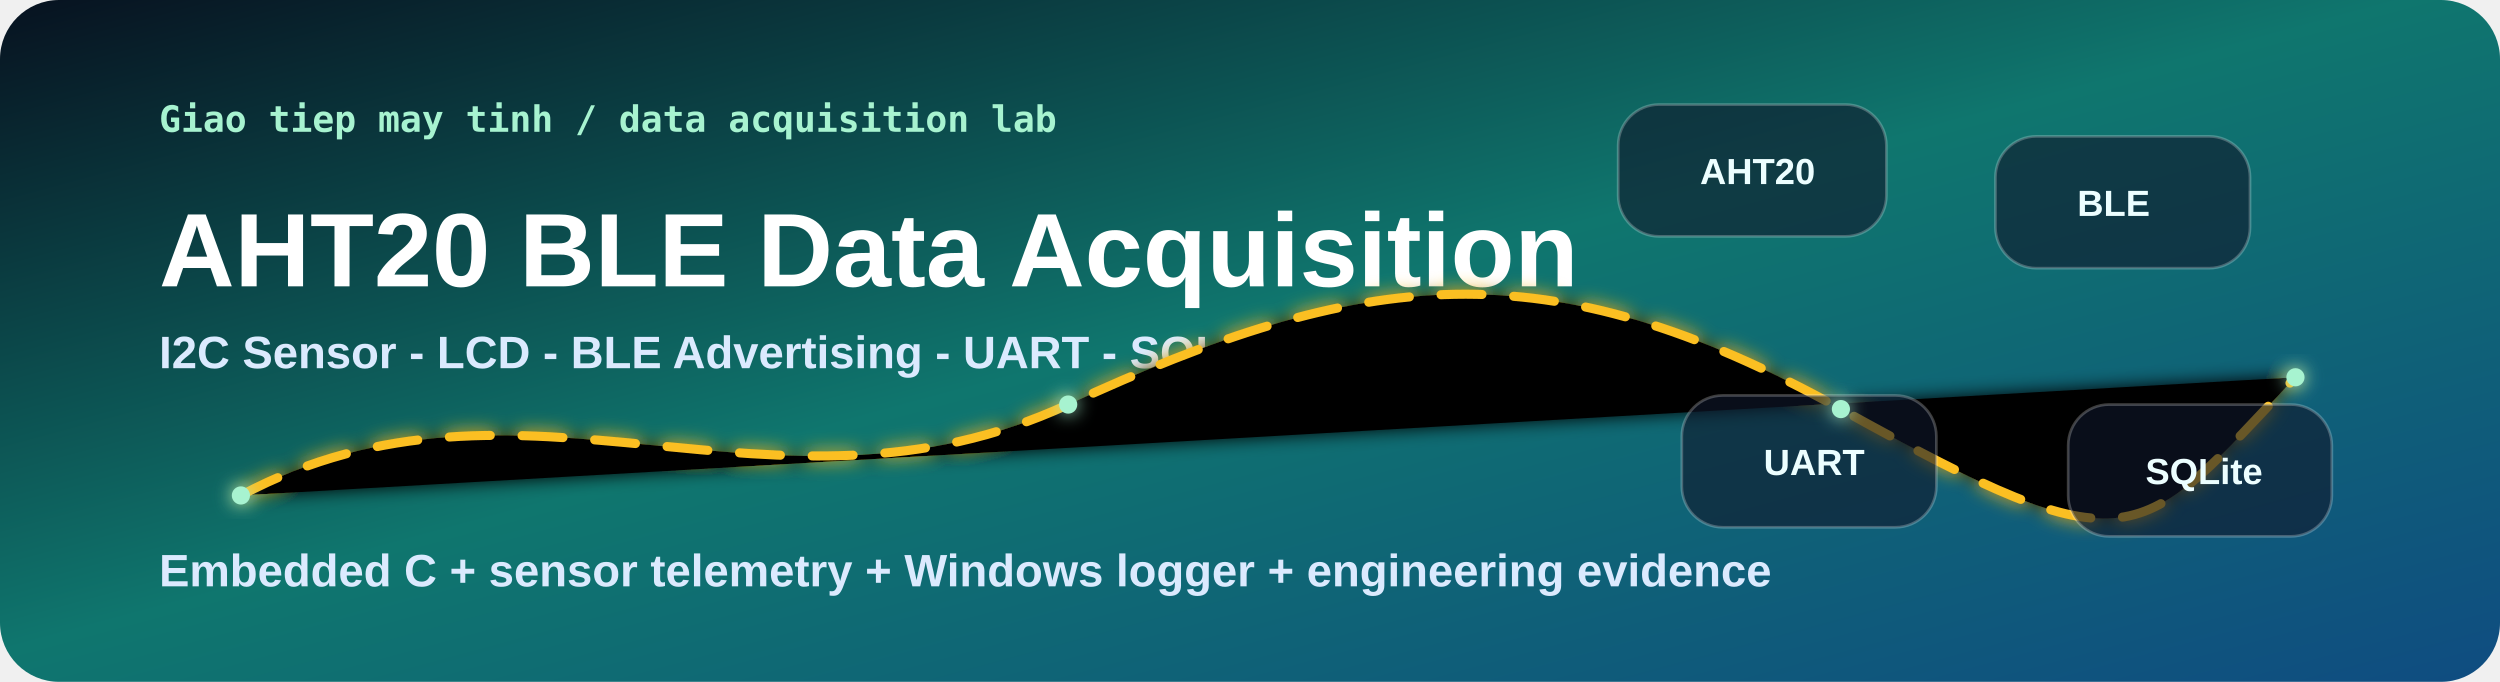
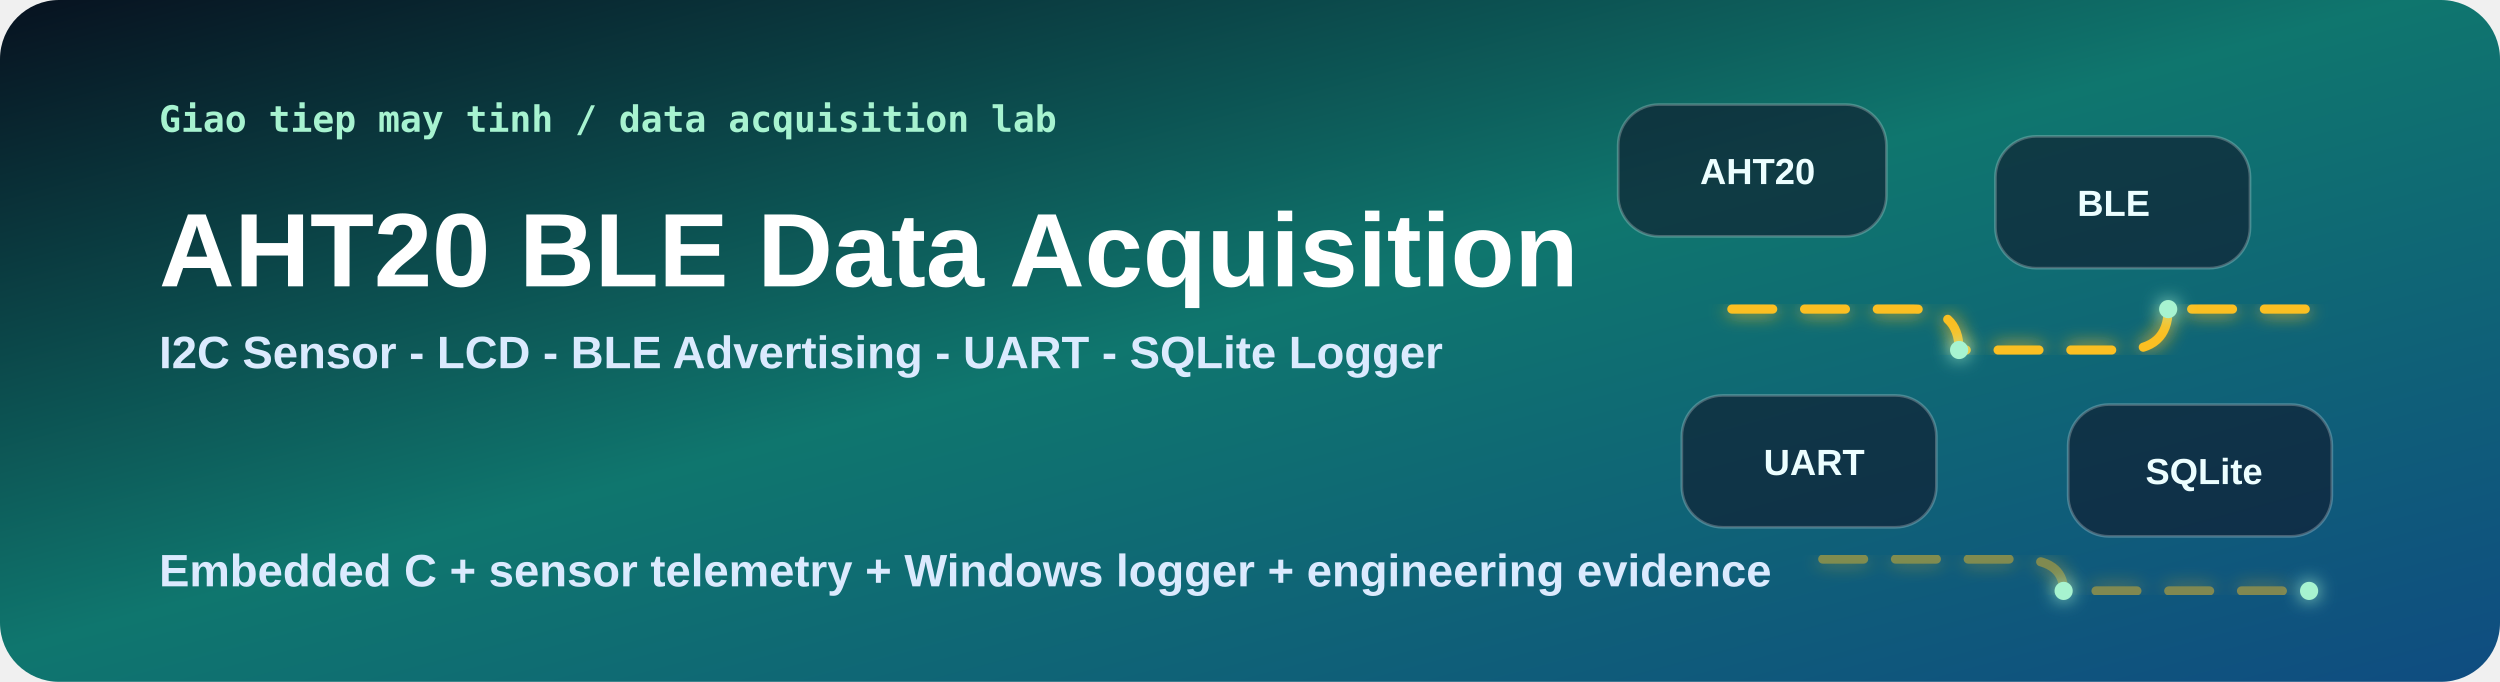
<svg xmlns="http://www.w3.org/2000/svg" width="1100" height="300" viewBox="0 0 1100 300" role="img" aria-labelledby="title desc">
  <defs>
    <linearGradient id="bg" x1="0" y1="0" x2="1" y2="1">
      <stop offset="0%" stop-color="#07111f" />
      <stop offset="48%" stop-color="#0f766e" />
      <stop offset="100%" stop-color="#0f4c81" />
    </linearGradient>
    <filter id="glow">
      <feGaussianBlur stdDeviation="4" result="blur" />
      <feMerge>
        <feMergeNode in="blur" />
        <feMergeNode in="SourceGraphic" />
      </feMerge>
    </filter>
    <style>
      @keyframes dash { to { stroke-dashoffset: -170; } }
      @keyframes float { 0%,100% { transform: translateY(0); opacity: .8; } 50% { transform: translateY(-10px); opacity: 1; } }
      @keyframes pulse { 0%,100% { opacity:.35; r:4; } 50% { opacity:1; r:8; } }
      .title { font: 800 46px Segoe UI, Arial, sans-serif; fill: #ffffff; letter-spacing: 0; }
      .sub { font: 650 20px Segoe UI, Arial, sans-serif; fill: #dbeafe; letter-spacing: 0; }
      .mono { font: 700 16px Consolas, monospace; fill: #a7f3d0; }
      .card { fill: rgba(15,23,42,.62); stroke: rgba(255,255,255,.24); stroke-width: 1.2; }
      .label { font: 700 16px Segoe UI, Arial, sans-serif; fill: #ecfeff; }
-       .wire { stroke: #fbbf24; stroke-width: 4; stroke-linecap: round; stroke-dasharray: 18 14; animation: dash 3s linear infinite; filter: url(#glow); }
+       .wire { fill: none; stroke: #fbbf24; stroke-width: 4; stroke-linecap: round; stroke-dasharray: 18 14; animation: dash 3s linear infinite; filter: url(#glow); }
    </style>
  </defs>
  <rect width="1100" height="300" rx="26" fill="url(#bg)" />
  <g transform="translate(70 58)">
    <text x="0" y="0" class="mono">Giao tiep may tinh / data acquisition lab</text>
    <text x="0" y="68" class="title">AHT20 BLE Data Acquisition</text>
    <text x="0" y="104" class="sub">I2C Sensor - LCD - BLE Advertising - UART - SQLite Logger</text>
  </g>
-   <path class="wire" d="M106 218 C230 152 340 238 470 178 S680 108 810 180 S940 240 1010 166" />
+   <path class="wire" d="M762 136 H842 Q862 136 862 154 H934 Q954 154 954 136 H1018" />
+   <path class="wire" opacity=".48" d="M802 246 H888 Q908 246 908 260 H1016" style="animation-delay:.55s" />
  <g style="animation: float 5.2s ease-in-out infinite">
    <rect x="712" y="46" width="118" height="58" rx="18" class="card" />
    <text x="748" y="81" class="label">AHT20</text>
  </g>
  <g style="animation: float 5.8s ease-in-out infinite">
    <rect x="878" y="60" width="112" height="58" rx="18" class="card" />
    <text x="914" y="95" class="label">BLE</text>
  </g>
  <g style="animation: float 6.3s ease-in-out infinite">
    <rect x="740" y="174" width="112" height="58" rx="18" class="card" />
    <text x="776" y="209" class="label">UART</text>
  </g>
  <g style="animation: float 6.8s ease-in-out infinite">
    <rect x="910" y="178" width="116" height="58" rx="18" class="card" />
    <text x="944" y="213" class="label">SQLite</text>
  </g>
  <g fill="#a7f3d0" filter="url(#glow)">
-     <circle cx="106" cy="218" r="4" style="animation:pulse 2s ease-in-out infinite" />
-     <circle cx="470" cy="178" r="4" style="animation:pulse 2.4s ease-in-out infinite" />
-     <circle cx="810" cy="180" r="4" style="animation:pulse 2.8s ease-in-out infinite" />
-     <circle cx="1010" cy="166" r="4" style="animation:pulse 2.2s ease-in-out infinite" />
+     <circle cx="862" cy="154" r="4" style="animation:pulse 2s ease-in-out infinite" />
+     <circle cx="954" cy="136" r="4" style="animation:pulse 2.4s ease-in-out infinite" />
+     <circle cx="908" cy="260" r="4" style="animation:pulse 2.8s ease-in-out infinite" />
+     <circle cx="1016" cy="260" r="4" style="animation:pulse 2.2s ease-in-out infinite" />
  </g>
  <text x="70" y="258" class="sub">Embedded C + sensor telemetry + Windows logger + engineering evidence</text>
</svg>
